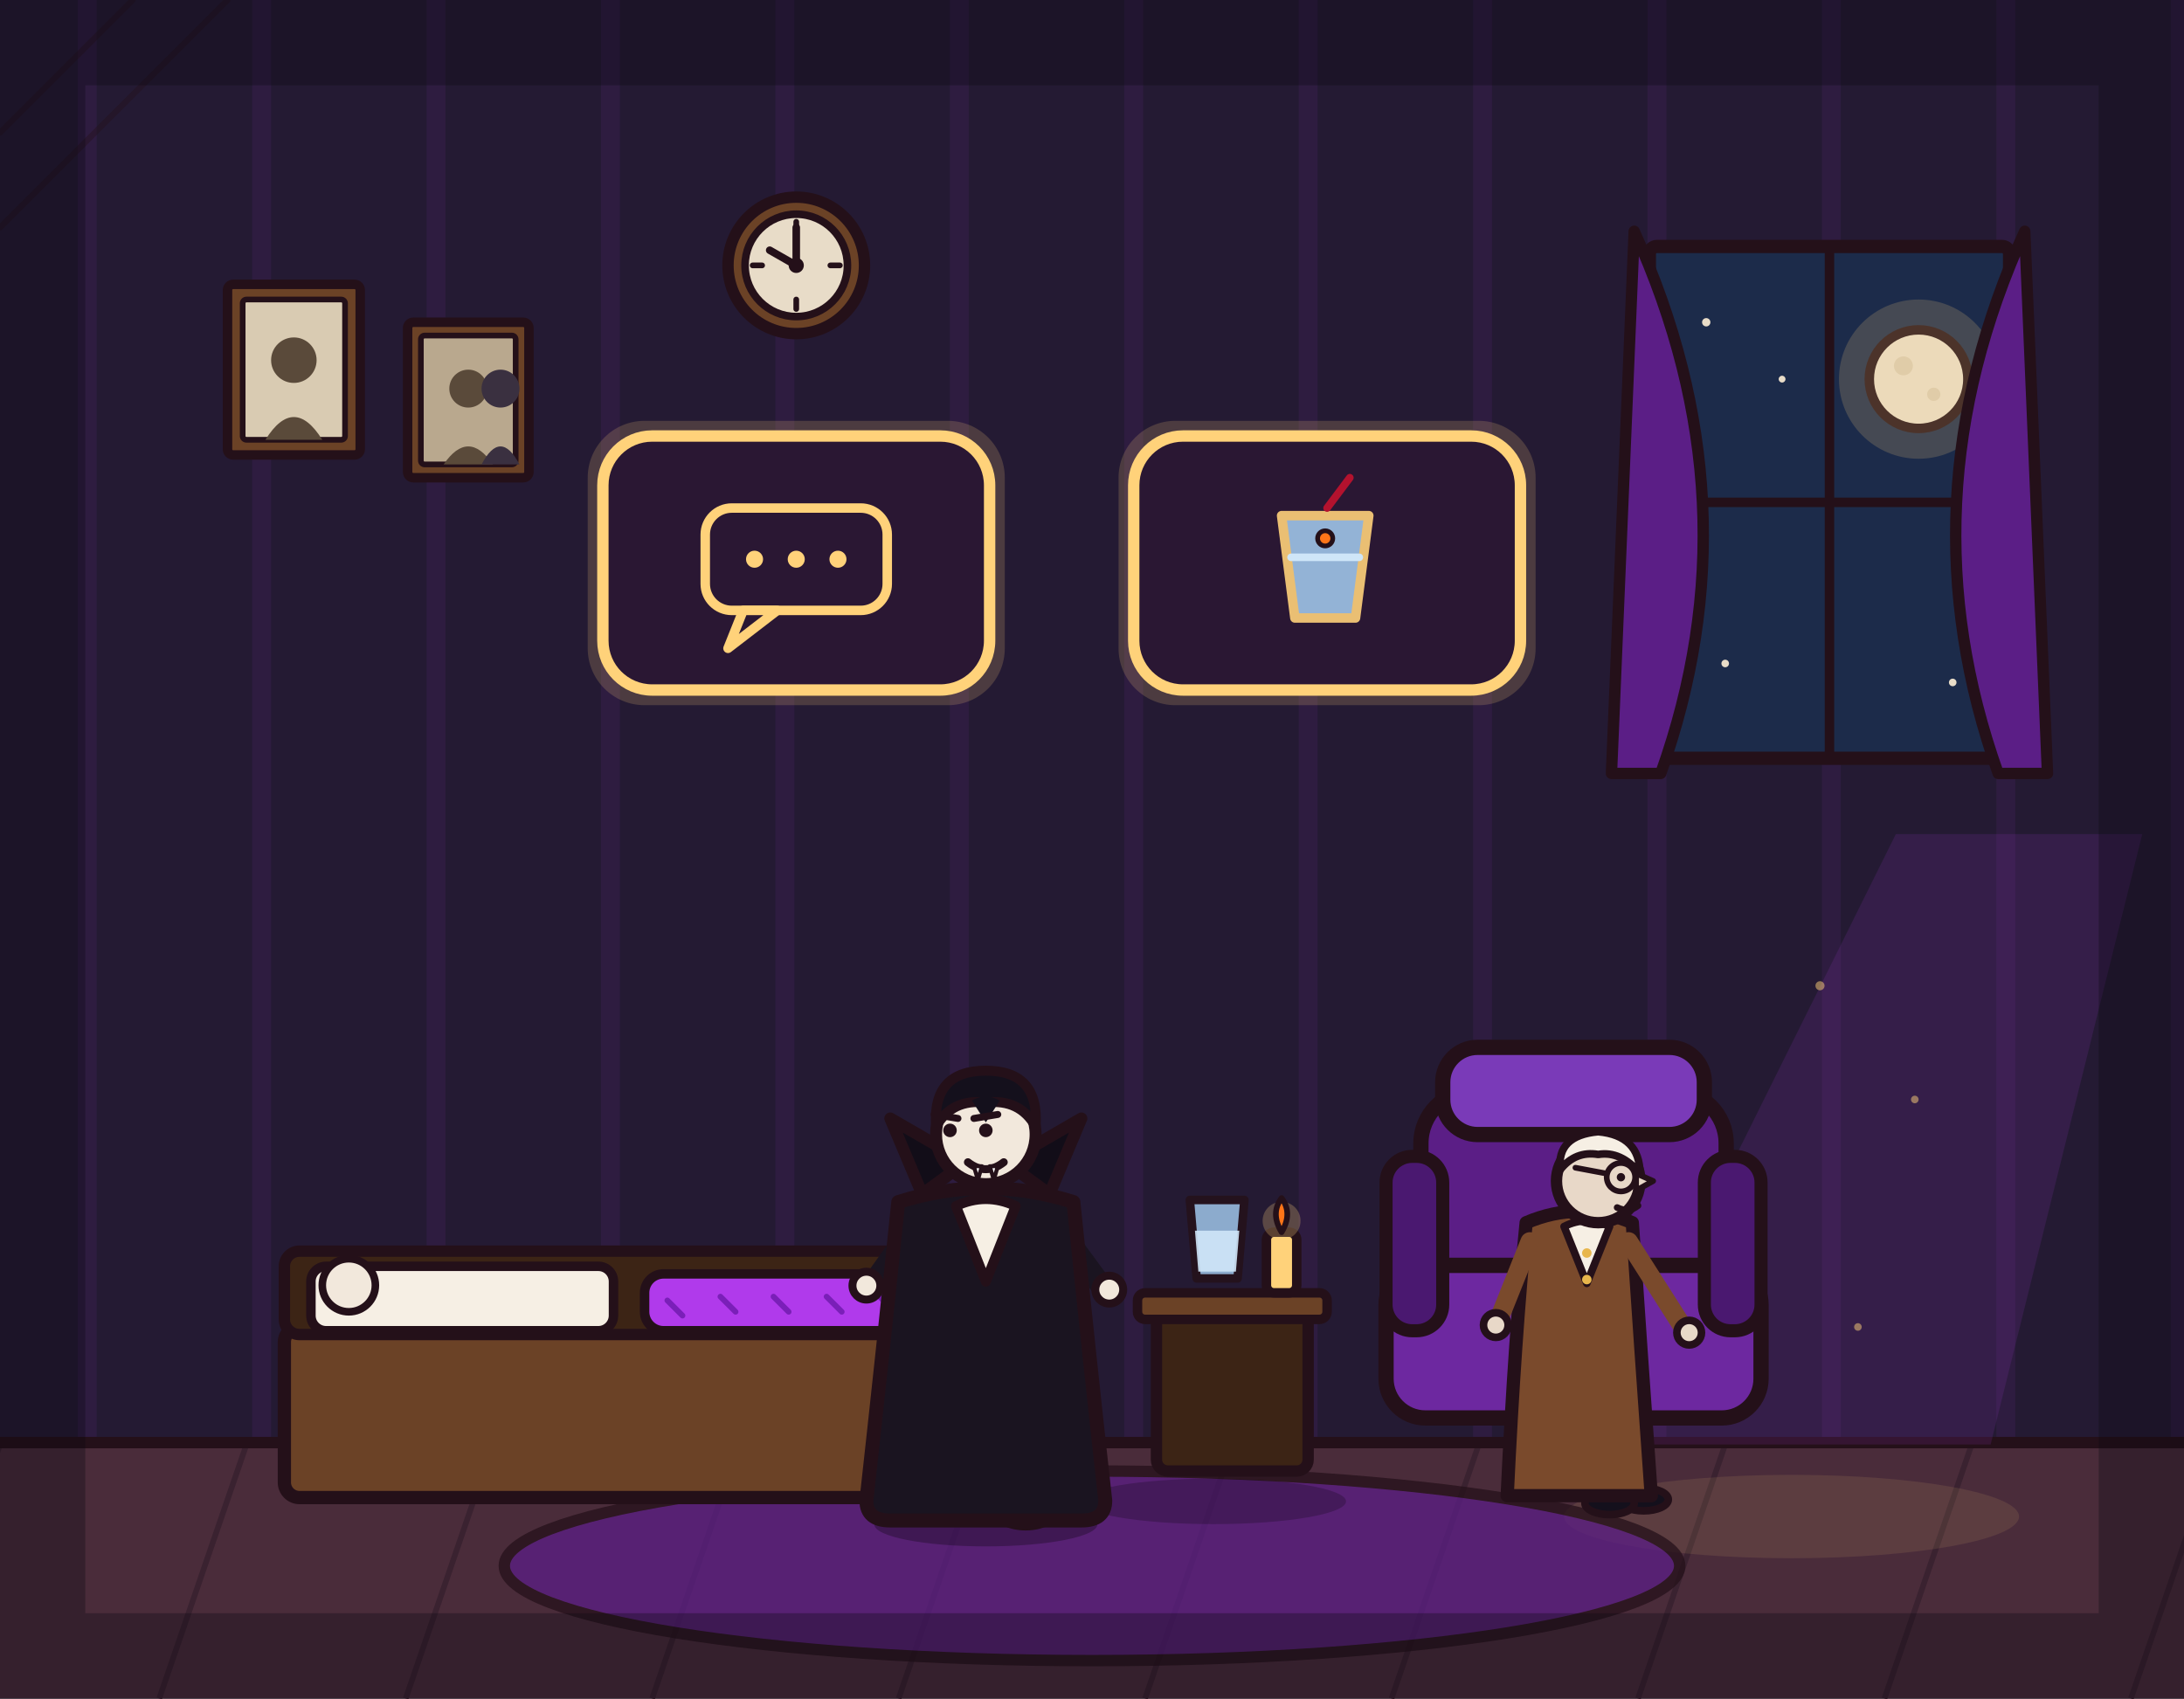
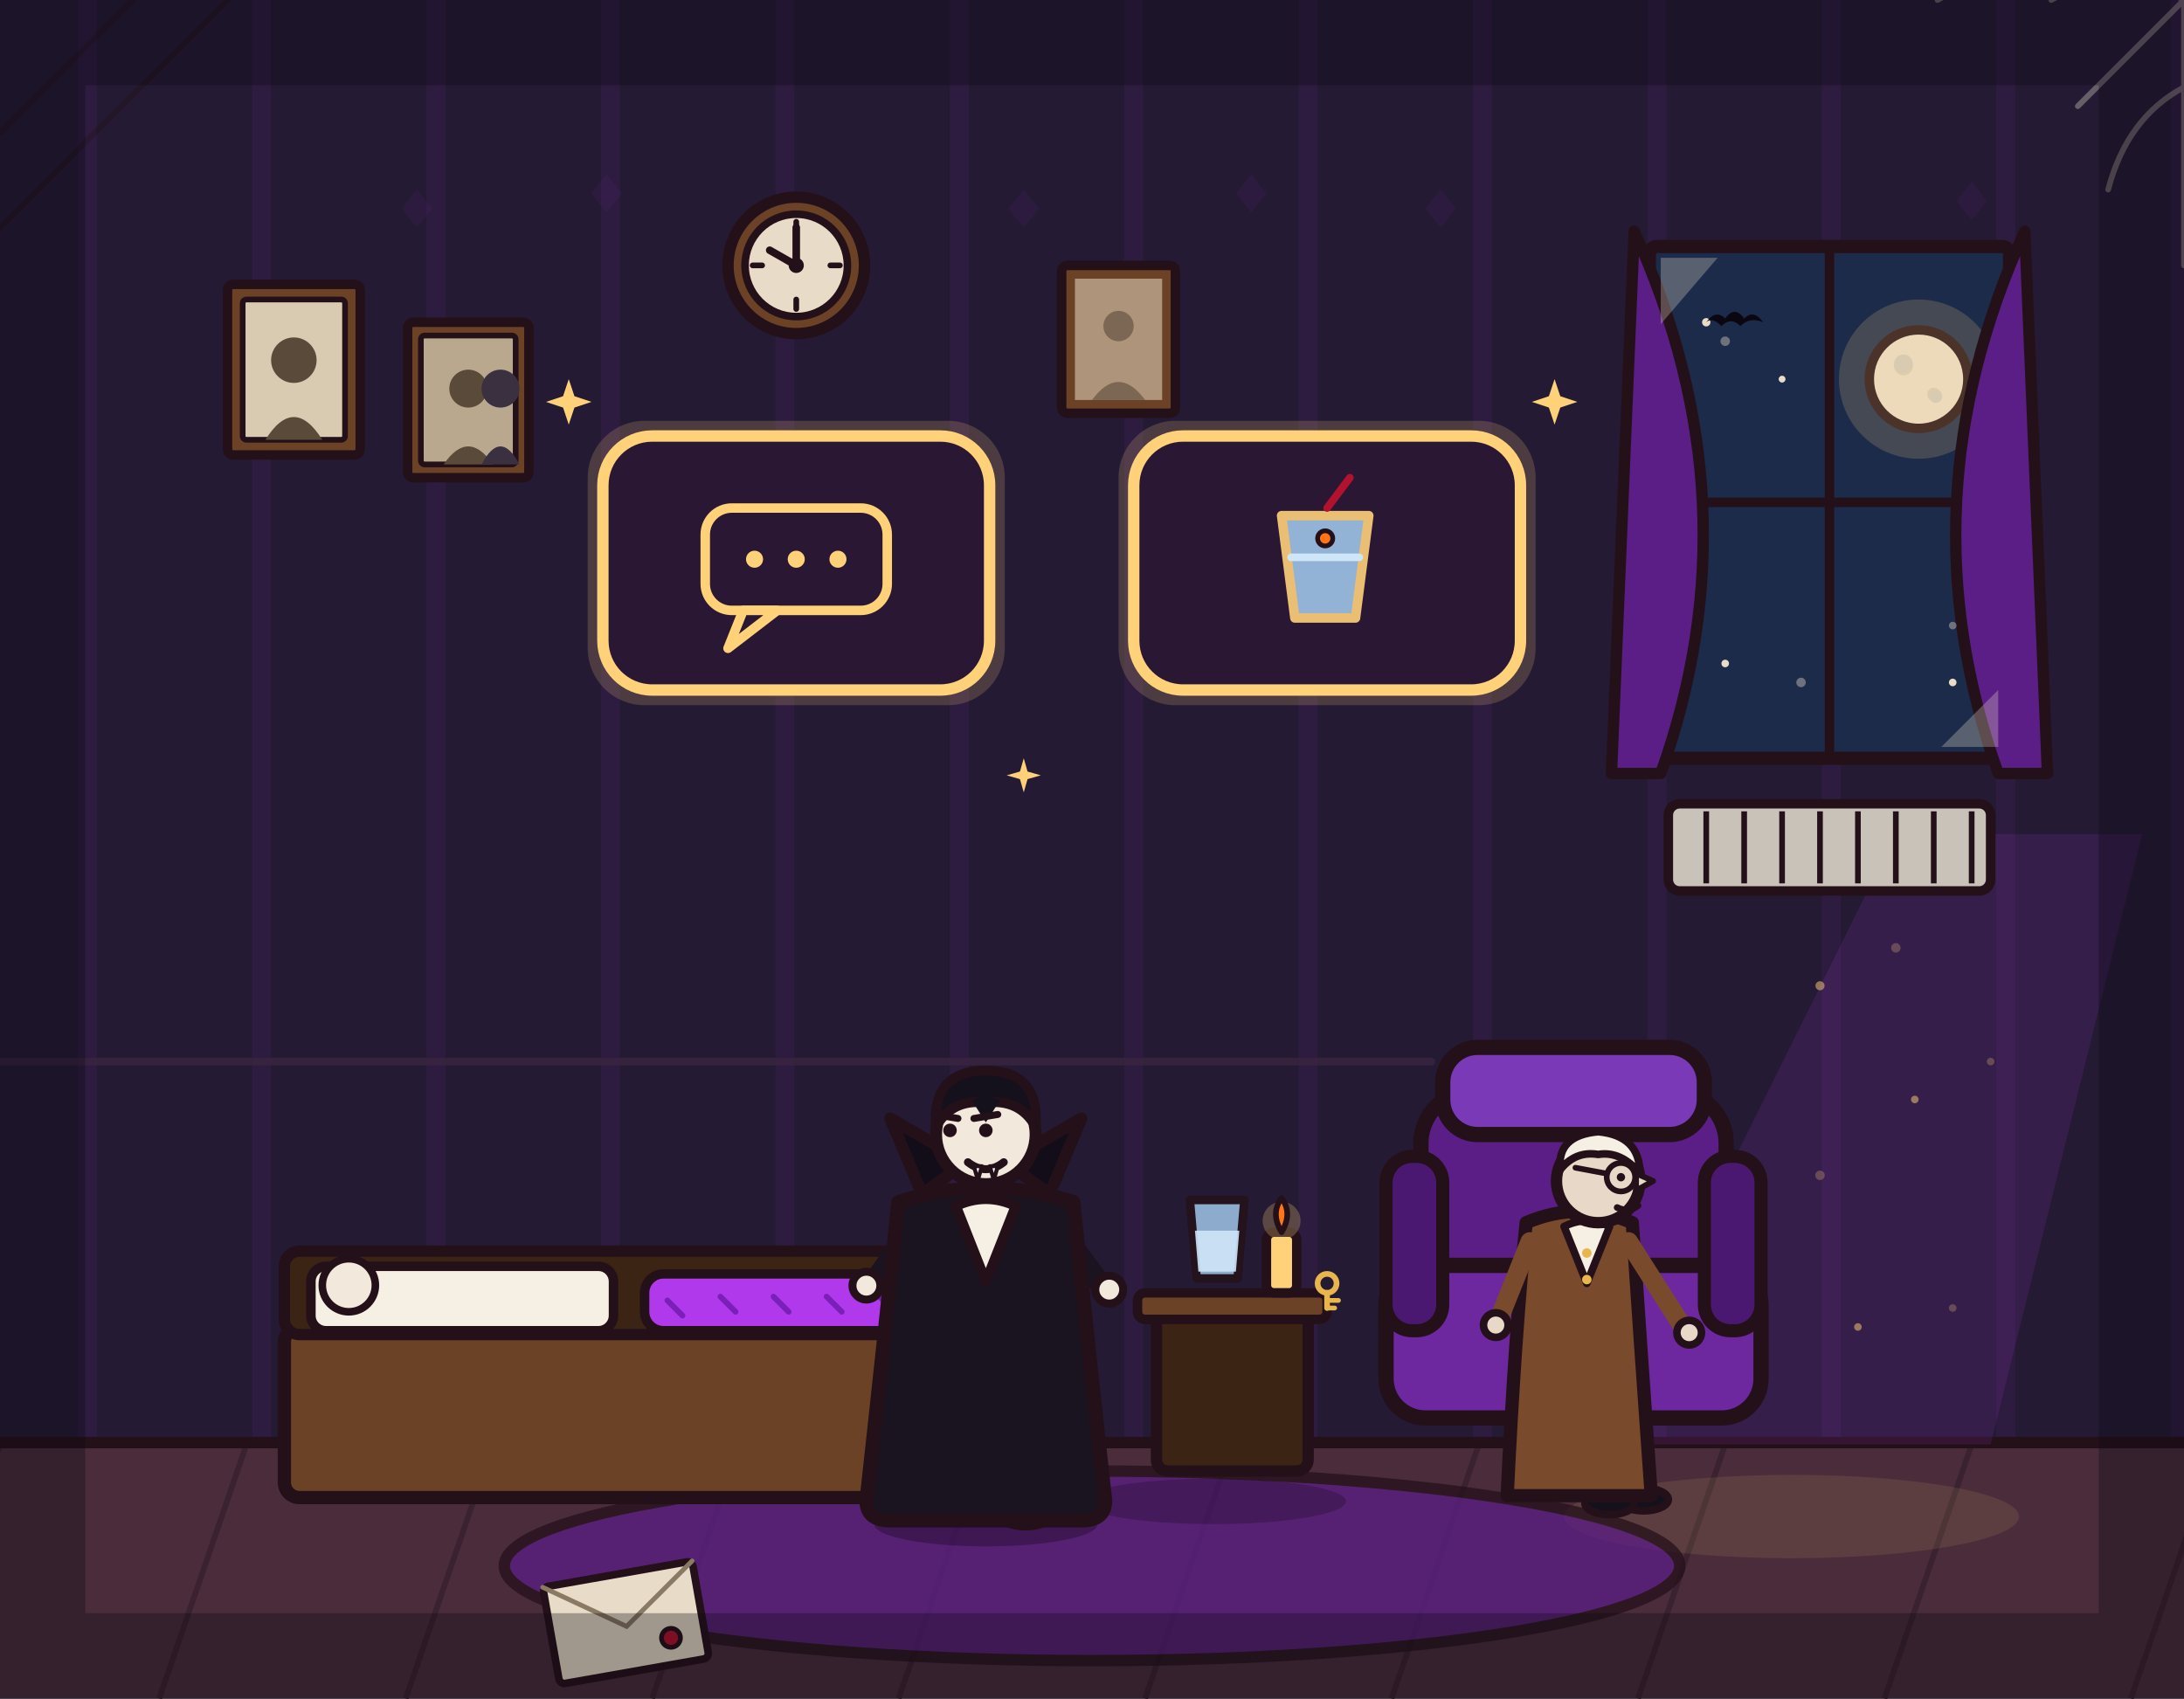
<svg xmlns="http://www.w3.org/2000/svg" viewBox="0 0 1152 896" width="1152" height="896">
  <rect x="0" y="0" width="1152" height="896" fill="#241a33" />
  <path d="M46 0V762M138 0V762M230 0V762M322 0V762M414 0V762M506 0V762M598 0V762M690 0V762M782 0V762M874 0V762M966 0V762M1058 0V762M1150 0V762" stroke="#b03aeb" stroke-width="10" opacity=".07" fill="none" />
  <g stroke="#241019" stroke-width="3" opacity=".4" fill="none" stroke-linecap="round">
    <path d="M0 70 L70 0" />
    <path d="M0 120 L120 0" />
    <path d="M70 0 Q36 34 0 70" />
    <path d="M120 0 Q62 58 0 120" />
  </g>
  <g>
    <rect x="120" y="150" width="70" height="90" rx="3" fill="#6b4226" stroke="#241019" stroke-width="5" stroke-linejoin="round" stroke-linecap="round" />
    <rect x="128" y="158" width="54" height="74" rx="2" fill="#d9cbb2" stroke="#241019" stroke-width="3" stroke-linejoin="round" stroke-linecap="round" />
    <circle cx="155" cy="190" r="12" fill="#5a4a3a" stroke="none" />
    <path d="M140 232 Q155 208 170 232 Z" fill="#5a4a3a" stroke="none" />
  </g>
  <g>
    <rect x="215" y="170" width="64" height="82" rx="3" fill="#6b4226" stroke="#241019" stroke-width="5" stroke-linejoin="round" stroke-linecap="round" />
    <rect x="222" y="177" width="50" height="68" rx="2" fill="#b9a88e" stroke="#241019" stroke-width="3" stroke-linejoin="round" stroke-linecap="round" />
    <circle cx="247" cy="205" r="10" fill="#5a4a3a" stroke="none" />
    <circle cx="264" cy="205" r="10" fill="#3a3040" stroke="none" />
    <path d="M234 245 Q247 226 260 245 Z" fill="#5a4a3a" stroke="none" />
    <path d="M254 245 Q264 226 274 245 Z" fill="#3a3040" stroke="none" />
  </g>
  <g>
    <circle cx="420" cy="140" r="36" fill="#6b4226" stroke="#241019" stroke-width="6" stroke-linejoin="round" stroke-linecap="round" />
    <circle cx="420" cy="140" r="27" fill="#e8dcc8" stroke="#241019" stroke-width="4" stroke-linejoin="round" stroke-linecap="round" />
    <line x1="420" y1="140" x2="420" y2="120" stroke="#241019" stroke-width="4" stroke-linecap="round" />
    <line x1="420" y1="140" x2="406" y2="132" stroke="#241019" stroke-width="4" stroke-linecap="round" />
    <circle cx="420" cy="140" r="4" fill="#241019" stroke="none" />
    <line x1="420" y1="117" x2="420" y2="122" stroke="#241019" stroke-width="3" stroke-linecap="round" />
    <line x1="420" y1="158" x2="420" y2="163" stroke="#241019" stroke-width="3" stroke-linecap="round" />
    <line x1="397" y1="140" x2="402" y2="140" stroke="#241019" stroke-width="3" stroke-linecap="round" />
    <line x1="438" y1="140" x2="443" y2="140" stroke="#241019" stroke-width="3" stroke-linecap="round" />
  </g>
  <rect x="870" y="130" width="190" height="270" rx="4" fill="#1c2b4a" stroke="#241019" stroke-width="7" stroke-linejoin="round" stroke-linecap="round" />
  <line x1="965" y1="130" x2="965" y2="400" stroke="#241019" stroke-width="5" stroke-linecap="round" />
  <line x1="870" y1="265" x2="1060" y2="265" stroke="#241019" stroke-width="5" stroke-linecap="round" />
  <g fill="#e8dcc8">
    <circle cx="900" cy="170" r="2.2" />
    <circle cx="940" cy="200" r="1.8" />
    <circle cx="1020" cy="180" r="2.2" />
    <circle cx="1040" cy="230" r="1.8" />
    <circle cx="910" cy="350" r="2" />
    <circle cx="1030" cy="360" r="2" />
  </g>
  <circle cx="1012" cy="200" r="26" fill="#e8dcc8" stroke="#241019" stroke-width="5" stroke-linejoin="round" stroke-linecap="round" />
  <circle cx="1004" cy="193" r="5" fill="#d9cbb2" stroke="none" />
  <circle cx="1020" cy="208" r="3.5" fill="#d9cbb2" stroke="none" />
  <circle cx="1012" cy="200" r="42" fill="#ffd27a" opacity="0.18" stroke="none" />
  <path d="M862 122 Q927 265 876 408 L850 408 Z" fill="#5b1e86" stroke="#241019" stroke-width="6" stroke-linejoin="round" stroke-linecap="round" />
  <path d="M1068 122 Q1003 265 1054 408 L1080 408 Z" fill="#5b1e86" stroke="#241019" stroke-width="6" stroke-linejoin="round" stroke-linecap="round" />
  <rect x="0" y="760" width="1152" height="136" fill="#4a2c3a" />
  <path d="M0 762 L-46 896M130 762 L84 896M260 762 L214 896M390 762 L344 896M520 762 L474 896M650 762 L604 896M780 762 L734 896M910 762 L864 896M1040 762 L994 896M1170 762 L1124 896" stroke="#3a2230" stroke-width="3" fill="none" />
  <line x1="0" y1="761" x2="1152" y2="761" stroke="#241019" stroke-width="6" stroke-linecap="round" />
  <polygon points="1000,440 1130,440 1050,762 840,762" fill="#b03aeb" opacity="0.12" stroke="none" />
  <ellipse cx="945" cy="800" rx="120" ry="22" fill="#ffd27a" opacity="0.10" stroke="none" />
  <ellipse cx="576" cy="826" rx="310" ry="50" fill="#5b1e86" stroke="#241019" stroke-width="6" stroke-linejoin="round" stroke-linecap="round" opacity="0.75" />
  <g fill="#ffd27a" opacity=".5">
    <circle cx="960" cy="520" r="2.4" />
    <circle cx="1010" cy="580" r="2" />
    <circle cx="920" cy="640" r="2.4" />
    <circle cx="980" cy="700" r="2" />
  </g>
  <rect x="150" y="700" width="380" height="90" rx="8" fill="#6b4226" stroke="#241019" stroke-width="7" stroke-linejoin="round" stroke-linecap="round" />
  <rect x="150" y="660" width="380" height="44" rx="8" fill="#3c2415" stroke="#241019" stroke-width="6" stroke-linejoin="round" stroke-linecap="round" />
  <rect x="164" y="668" width="159.6" height="34" rx="8" fill="#f6efe4" stroke="#241019" stroke-width="5" stroke-linejoin="round" stroke-linecap="round" />
  <rect x="340" y="672" width="167.2" height="30" rx="10" fill="#b03aeb" stroke="#241019" stroke-width="5" stroke-linejoin="round" stroke-linecap="round" />
  <path d="M352 686 L360 694 M380 684 L388 692 M408 684 L416 692 M436 684 L444 692 M464 684 L472 692" stroke="#7a1fb8" stroke-width="3" stroke-linecap="round" fill="none" />
  <circle cx="184" cy="678" r="14" fill="#f2e8dc" stroke="#241019" stroke-width="4" stroke-linejoin="round" stroke-linecap="round" />
  <ellipse cx="640" cy="792" rx="70" ry="12" fill="#000000" stroke="none" opacity="0.22" />
  <rect x="610" y="690" width="80" height="86" rx="6" fill="#3c2415" stroke="#241019" stroke-width="6" stroke-linejoin="round" stroke-linecap="round" />
  <rect x="600" y="682" width="100" height="14" rx="4" fill="#6b4226" stroke="#241019" stroke-width="5" stroke-linejoin="round" stroke-linecap="round" />
  <g transform="translate(642 660) scale(0.9)">
    <path d="M-16 -30 L16 -30 L12 16 L-12 16 Z" fill="#9fc4e8" stroke="#241019" stroke-width="5" stroke-linejoin="round" stroke-linecap="round" opacity="0.85" />
    <path d="M-13 -12 L13 -12 L11 12 L-11 12 Z" fill="#cfe6f8" stroke="none" opacity="0.9" />
  </g>
  <rect x="668" y="650" width="16" height="32" rx="4" fill="#ffd27a" stroke="#241019" stroke-width="5" stroke-linejoin="round" stroke-linecap="round" />
  <circle cx="676" cy="644" r="10" fill="#ffd27a" opacity="0.25" stroke="none" />
  <path d="M676 650 Q670 640 676 632 Q682 640 676 650 Z" fill="#ff7518" stroke="#241019" stroke-width="3" stroke-linejoin="round" stroke-linecap="round" />
  <g transform="translate(830 748) scale(1.15)">
    <rect x="-70" y="-150" width="140" height="110" rx="24" fill="#5b1e86" stroke="#241019" stroke-width="7" stroke-linejoin="round" stroke-linecap="round" />
    <rect x="-86" y="-70" width="172" height="70" rx="18" fill="#6d28a0" stroke="#241019" stroke-width="7" stroke-linejoin="round" stroke-linecap="round" />
    <rect x="-86" y="-120" width="26" height="80" rx="12" fill="#4a1870" stroke="#241019" stroke-width="6" stroke-linejoin="round" stroke-linecap="round" />
    <rect x="60" y="-120" width="26" height="80" rx="12" fill="#4a1870" stroke="#241019" stroke-width="6" stroke-linejoin="round" stroke-linecap="round" />
    <rect x="-60" y="-170" width="120" height="40" rx="16" fill="#7a3ab8" stroke="#241019" stroke-width="7" stroke-linejoin="round" stroke-linecap="round" />
  </g>
  <g transform="translate(835 795)">
    <path d="M-6 -60 L26 -52 L30 -8" fill="none" stroke="#3a3542" stroke-width="14" stroke-linecap="round" />
    <path d="M-10 -60 L8 -50 L12 -6" fill="none" stroke="#3a3542" stroke-width="14" stroke-linecap="round" />
    <ellipse cx="32" cy="-4" rx="13" ry="6" fill="#14101c" stroke="#241019" stroke-width="4" stroke-linejoin="round" stroke-linecap="round" />
    <ellipse cx="14" cy="-2" rx="13" ry="6" fill="#14101c" stroke="#241019" stroke-width="4" stroke-linejoin="round" stroke-linecap="round" />
    <path d="M-30 -150 Q-36 -90 -40 -6 L36 -6 Q30 -90 26 -150 Q-2 -162 -30 -150 Z" fill="#7a4a2c" stroke="#241019" stroke-width="7" stroke-linejoin="round" stroke-linecap="round" />
    <path d="M-10 -148 L2 -118 L14 -148 Q2 -154 -10 -148 Z" fill="#f6efe4" stroke="#241019" stroke-width="4" stroke-linejoin="round" stroke-linecap="round" />
    <circle cx="2" cy="-134" r="2.5" fill="#e8b64c" stroke="none" />
    <circle cx="2" cy="-120" r="2.5" fill="#e8b64c" stroke="none" />
    <path d="M-28 -140 L-44 -100" fill="none" stroke="#7a4a2c" stroke-width="10" stroke-linecap="round" />
    <circle cx="-46" cy="-96" r="6.5" fill="#e8d8c8" stroke="#241019" stroke-width="4" stroke-linejoin="round" stroke-linecap="round" />
    <path d="M24 -140 L52 -96" fill="none" stroke="#7a4a2c" stroke-width="10" stroke-linecap="round" />
    <circle cx="56" cy="-92" r="6.5" fill="#e8d8c8" stroke="#241019" stroke-width="4" stroke-linejoin="round" stroke-linecap="round" />
    <circle cx="8" cy="-172" r="22" fill="#e8d8c8" stroke="#241019" stroke-width="6" stroke-linejoin="round" stroke-linecap="round" />
    <path d="M-12 -178 Q-14 -196 8 -198 Q30 -196 30 -176 Q20 -188 8 -186 Q-4 -188 -12 -178 Z" fill="#f6efe4" stroke="#241019" stroke-width="4" stroke-linejoin="round" stroke-linecap="round" />
    <path d="M28 -176 l9 4 l-9 5 Z" fill="#e8d8c8" stroke="#241019" stroke-width="3" stroke-linejoin="round" stroke-linecap="round" />
    <circle cx="20" cy="-174" r="2.2" fill="#241019" stroke="none" />
    <circle cx="20" cy="-174" r="7.5" fill="none" stroke="#241019" stroke-width="3" stroke-linejoin="round" />
    <line x1="12" y1="-176" x2="-4" y2="-179" stroke="#241019" stroke-width="3" stroke-linecap="round" />
    <path d="M18 -158 Q24 -155 29 -159" fill="none" stroke="#241019" stroke-width="3.5" stroke-linecap="round" />
  </g>
  <rect x="310" y="222" width="220" height="150" rx="30" fill="#ffd27a" opacity="0.18" stroke="none" />
  <rect x="318" y="230" width="204" height="134" rx="26" fill="#2a1733" stroke="#ffd27a" stroke-width="6" stroke-linejoin="round" stroke-linecap="round" />
  <rect x="372" y="268" width="96" height="54" rx="14" fill="none" stroke="#ffd27a" stroke-width="5" stroke-linejoin="round" stroke-linecap="round" />
  <path d="M392 322 L384 342 L410 322 Z" fill="#2a1733" stroke="#ffd27a" stroke-width="5" stroke-linejoin="round" stroke-linecap="round" />
  <circle cx="398" cy="295" r="4.5" fill="#ffd27a" stroke="none" />
  <circle cx="420" cy="295" r="4.5" fill="#ffd27a" stroke="none" />
  <circle cx="442" cy="295" r="4.5" fill="#ffd27a" stroke="none" />
  <rect x="590" y="222" width="220" height="150" rx="30" fill="#ffd27a" opacity="0.18" stroke="none" />
  <rect x="598" y="230" width="204" height="134" rx="26" fill="#2a1733" stroke="#ffd27a" stroke-width="6" stroke-linejoin="round" stroke-linecap="round" />
  <path d="M676 272 L722 272 L715 326 L683 326 Z" fill="#9fc4e8" stroke="#ffd27a" stroke-width="5" stroke-linejoin="round" stroke-linecap="round" opacity="0.9" />
  <path d="M681 294 L717 294" stroke="#cfe6f8" stroke-width="4" stroke-linecap="round" />
  <line x1="700" y1="268" x2="712" y2="252" stroke="#b3122e" stroke-width="4" stroke-linecap="round" />
  <circle cx="699" cy="284" r="4" fill="#ff7518" stroke="#241019" stroke-width="2.5" stroke-linejoin="round" />
  <g transform="translate(520 800) scale(1.05 1.05)">
    <ellipse cx="0" cy="4" rx="56" ry="11" fill="#000000" stroke-width="0" stroke-linejoin="round" stroke-linecap="round" stroke="none" opacity="0.28" />
    <path d="M-8 -58 L30 -54 L34 -6" fill="none" stroke="#241a2e" stroke-width="15" stroke-linecap="round" stroke-linejoin="round" />
    <path d="M-14 -58 L14 -50 L18 -4" fill="none" stroke="#241a2e" stroke-width="15" stroke-linecap="round" stroke-linejoin="round" />
    <ellipse cx="36" cy="-4" rx="14" ry="7" fill="#14101c" stroke="#241019" stroke-width="4" stroke-linejoin="round" stroke-linecap="round" />
    <ellipse cx="20" cy="-2" rx="14" ry="7" fill="#14101c" stroke="#241019" stroke-width="4" stroke-linejoin="round" stroke-linecap="round" />
    <path d="M36 -146 L58 -116" fill="none" stroke="#1a1420" stroke-width="11" stroke-linecap="round" stroke-linejoin="round" />
    <circle cx="62" cy="-114" r="7" fill="#f2e8dc" stroke="#241019" stroke-width="4" stroke-linejoin="round" stroke-linecap="round" />
    <path d="M-36 -146 L-56 -118" fill="none" stroke="#1a1420" stroke-width="11" stroke-linecap="round" stroke-linejoin="round" />
    <circle cx="-60" cy="-116" r="7" fill="#f2e8dc" stroke="#241019" stroke-width="4" stroke-linejoin="round" stroke-linecap="round" />
    <path d="M-44 -158 Q-52 -80 -60 -8 Q-60 2 -48 2 L48 2 Q60 2 60 -8 Q52 -80 44 -158 Q0 -172 -44 -158 Z" fill="#1a1420" stroke="#241019" stroke-width="7" stroke-linejoin="round" stroke-linecap="round" />
    <path d="M-32 -162 L-48 -200 L-10 -178 Z" fill="#120d18" stroke="#241019" stroke-width="6" stroke-linejoin="round" stroke-linecap="round" />
    <path d="M32 -162 L48 -200 L10 -178 Z" fill="#120d18" stroke="#241019" stroke-width="6" stroke-linejoin="round" stroke-linecap="round" />
    <path d="M-15 -156 L0 -118 L15 -156 Q0 -163 -15 -156 Z" fill="#f6efe4" stroke="#241019" stroke-width="5" stroke-linejoin="round" stroke-linecap="round" />
    <circle cx="0" cy="-192" r="25" fill="#f2e8dc" stroke="#241019" stroke-width="6" stroke-linejoin="round" stroke-linecap="round" />
    <path d="M-25 -196 Q-27 -224 0 -224 Q27 -224 25 -196 Q17 -210 0 -208 Q-17 -210 -25 -196 Z" fill="#14101c" stroke="#241019" stroke-width="5" stroke-linejoin="round" stroke-linecap="round" />
    <path d="M-7 -209 L0 -198 L7 -209 Q0 -213 -7 -209 Z" fill="#14101c" stroke-width="0" stroke-linejoin="round" stroke-linecap="round" stroke="none" />
    <path d="M-26 -202 L-14 -200" fill="none" stroke="#241019" stroke-width="3.5" stroke-linecap="round" />
    <path d="M-6 -200 L6 -202" fill="none" stroke="#241019" stroke-width="3.5" stroke-linecap="round" />
    <circle cx="-18" cy="-194" r="3.4" fill="#241019" stroke-width="0" stroke-linejoin="round" stroke-linecap="round" stroke="none" />
    <circle cx="0" cy="-194" r="3.4" fill="#241019" stroke-width="0" stroke-linejoin="round" stroke-linecap="round" stroke="none" />
    <path d="M-9 -178 Q0 -171 9 -178" fill="none" stroke="#241019" stroke-width="4" stroke-linecap="round" stroke-linejoin="round" />
    <path d="M-6 -176 L-2 -176 L-4 -169 Z" fill="#ffffff" stroke="#241019" stroke-width="2" stroke-linejoin="round" stroke-linecap="round" />
    <path d="M2 -176 L6 -176 L4 -169 Z" fill="#ffffff" stroke="#241019" stroke-width="2" stroke-linejoin="round" stroke-linecap="round" />
  </g>
+   <g fill="#b03aeb" opacity=".06">
+     <path d="M220 100 l8 10 l-8 10 l-8 -10 Z" stroke="none" />
+     <path d="M320 92 l8 10 l-8 10 l-8 -10 Z" stroke="none" />
+     <path d="M540 100 l8 10 l-8 10 l-8 -10 Z" stroke="none" />
+     <path d="M660 92 l8 10 l-8 10 l-8 -10 Z" stroke="none" />
+     <path d="M760 100 l8 10 l-8 10 l-8 -10 Z" stroke="none" />
+     <path d="M1040 96 l8 10 l-8 10 l-8 -10 Z" stroke="none" />
+   </g>
+   <g>
+     <rect x="560" y="140" width="60" height="78" rx="3" fill="#6b4226" stroke="#241019" stroke-width="5" stroke-linejoin="round" />
+     <rect x="567" y="147" width="46" height="64" fill="#d9cbb2" opacity=".6" stroke="none" />
+     <circle cx="590" cy="172" r="8" fill="#5a4a3a" opacity=".6" stroke="none" />
+     <path d="M576 211 Q590 192 604 211 Z" fill="#5a4a3a" opacity=".6" stroke="none" />
+   </g>
+   <line x1="0" y1="560" x2="755" y2="560" stroke="#3a2440" stroke-width="4" opacity=".8" stroke-linecap="round" />
+   <g>
+     <rect x="880" y="424" width="170" height="46" rx="6" fill="#c9c2b8" stroke="#241019" stroke-width="5" stroke-linejoin="round" />
+     <line x1="900" y1="428" x2="900" y2="466" stroke="#241019" stroke-width="3" />
+     <line x1="920" y1="428" x2="920" y2="466" stroke="#241019" stroke-width="3" />
+     <line x1="940" y1="428" x2="940" y2="466" stroke="#241019" stroke-width="3" />
+     <line x1="960" y1="428" x2="960" y2="466" stroke="#241019" stroke-width="3" />
+     <line x1="980" y1="428" x2="980" y2="466" stroke="#241019" stroke-width="3" />
+     <line x1="1000" y1="428" x2="1000" y2="466" stroke="#241019" stroke-width="3" />
+     <line x1="1020" y1="428" x2="1020" y2="466" stroke="#241019" stroke-width="3" />
+     <line x1="1040" y1="428" x2="1040" y2="466" stroke="#241019" stroke-width="3" />
+   </g>
+   <g fill="#e8dcc8" opacity=".3">
+     <path d="M876 136 L906 136 L876 171 Z" stroke="none" />
+     <path d="M1054 394 L1024 394 L1054 364 Z" stroke="none" />
+   </g>
+   <g fill="#e8dcc8" opacity=".4">
+     <circle cx="910" cy="180" r="2.5" />
+     <circle cx="1030" cy="330" r="2" />
+     <circle cx="950" cy="360" r="2.5" />
+   </g>
+   <circle cx="1004" cy="192" r="5" fill="#d9cbb2" stroke="none" />
+   <circle cx="1021" cy="209" r="3.5" fill="#d9cbb2" stroke="none" />
+   <path d="M900 170 Q905 163 910 168 Q915 161 920 168 Q925 163 930 170 Q923 167 918 172 Q913 167 908 172 Q903 167 900 170 Z" fill="#0b0710" stroke="none" />
+   <g fill="#ffd27a">
+     <path d="M300 200 L303 209 L312 212 L303 215 L300 224 L297 215 L288 212 L297 209 Z" stroke="none" />
+     <path d="M540 400 L542 407 L549 409 L542 411 L540 418 L538 411 L531 409 L538 407 Z" stroke="none" />
+     <path d="M820 200 L823 209 L832 212 L823 215 L820 224 L817 215 L808 212 L817 209 Z" stroke="none" />
+   </g>
+   <g fill="#ffd27a" opacity=".25">
+     <circle cx="1000" cy="500" r="2.5" />
+     <circle cx="1050" cy="560" r="2" />
+     <circle cx="960" cy="620" r="2.5" />
+     <circle cx="1030" cy="690" r="2" />
+   </g>
+   <g transform="rotate(-10 330 855)">
+     <rect x="290" y="830" width="80" height="52" rx="3" fill="#e8dcc8" stroke="#241019" stroke-width="4" stroke-linejoin="round" />
+     <path d="M290 830 L330 858 L370 830" fill="none" stroke="#8a7a64" stroke-width="2.5" stroke-linecap="round" />
+     <circle cx="352" cy="868" r="5" fill="#b3122e" stroke="#241019" stroke-width="2.5" />
+   </g>
+   <g>
+     <circle cx="700" cy="677" r="5" fill="none" stroke="#e8b64c" stroke-width="3" />
+     <line x1="700" y1="682" x2="700" y2="690" stroke="#e8b64c" stroke-width="3" stroke-linecap="round" />
+     <path d="M700 686 L706 686 M700 690 L704 690" stroke="#e8b64c" stroke-width="2.5" stroke-linecap="round" />
+   </g>
+   <g stroke="#e8dcc8" stroke-width="3" opacity=".35" fill="none" stroke-linecap="round">
+     <path d="M1152 0 A70 70 0 0 0 1082 0" />
+     <path d="M1152 0 A130 130 0 0 0 1022 0" />
+     <line x1="1152" y1="0" x2="1152" y2="140" />
+     <line x1="1152" y1="0" x2="1096" y2="56" />
+     <path d="M1152 46 Q1122 62 1112 100" />
+   </g>
  <rect x="0" y="0" width="1152" height="896" fill="none" stroke="#0b0710" stroke-width="90" opacity="0.32" />
</svg>
